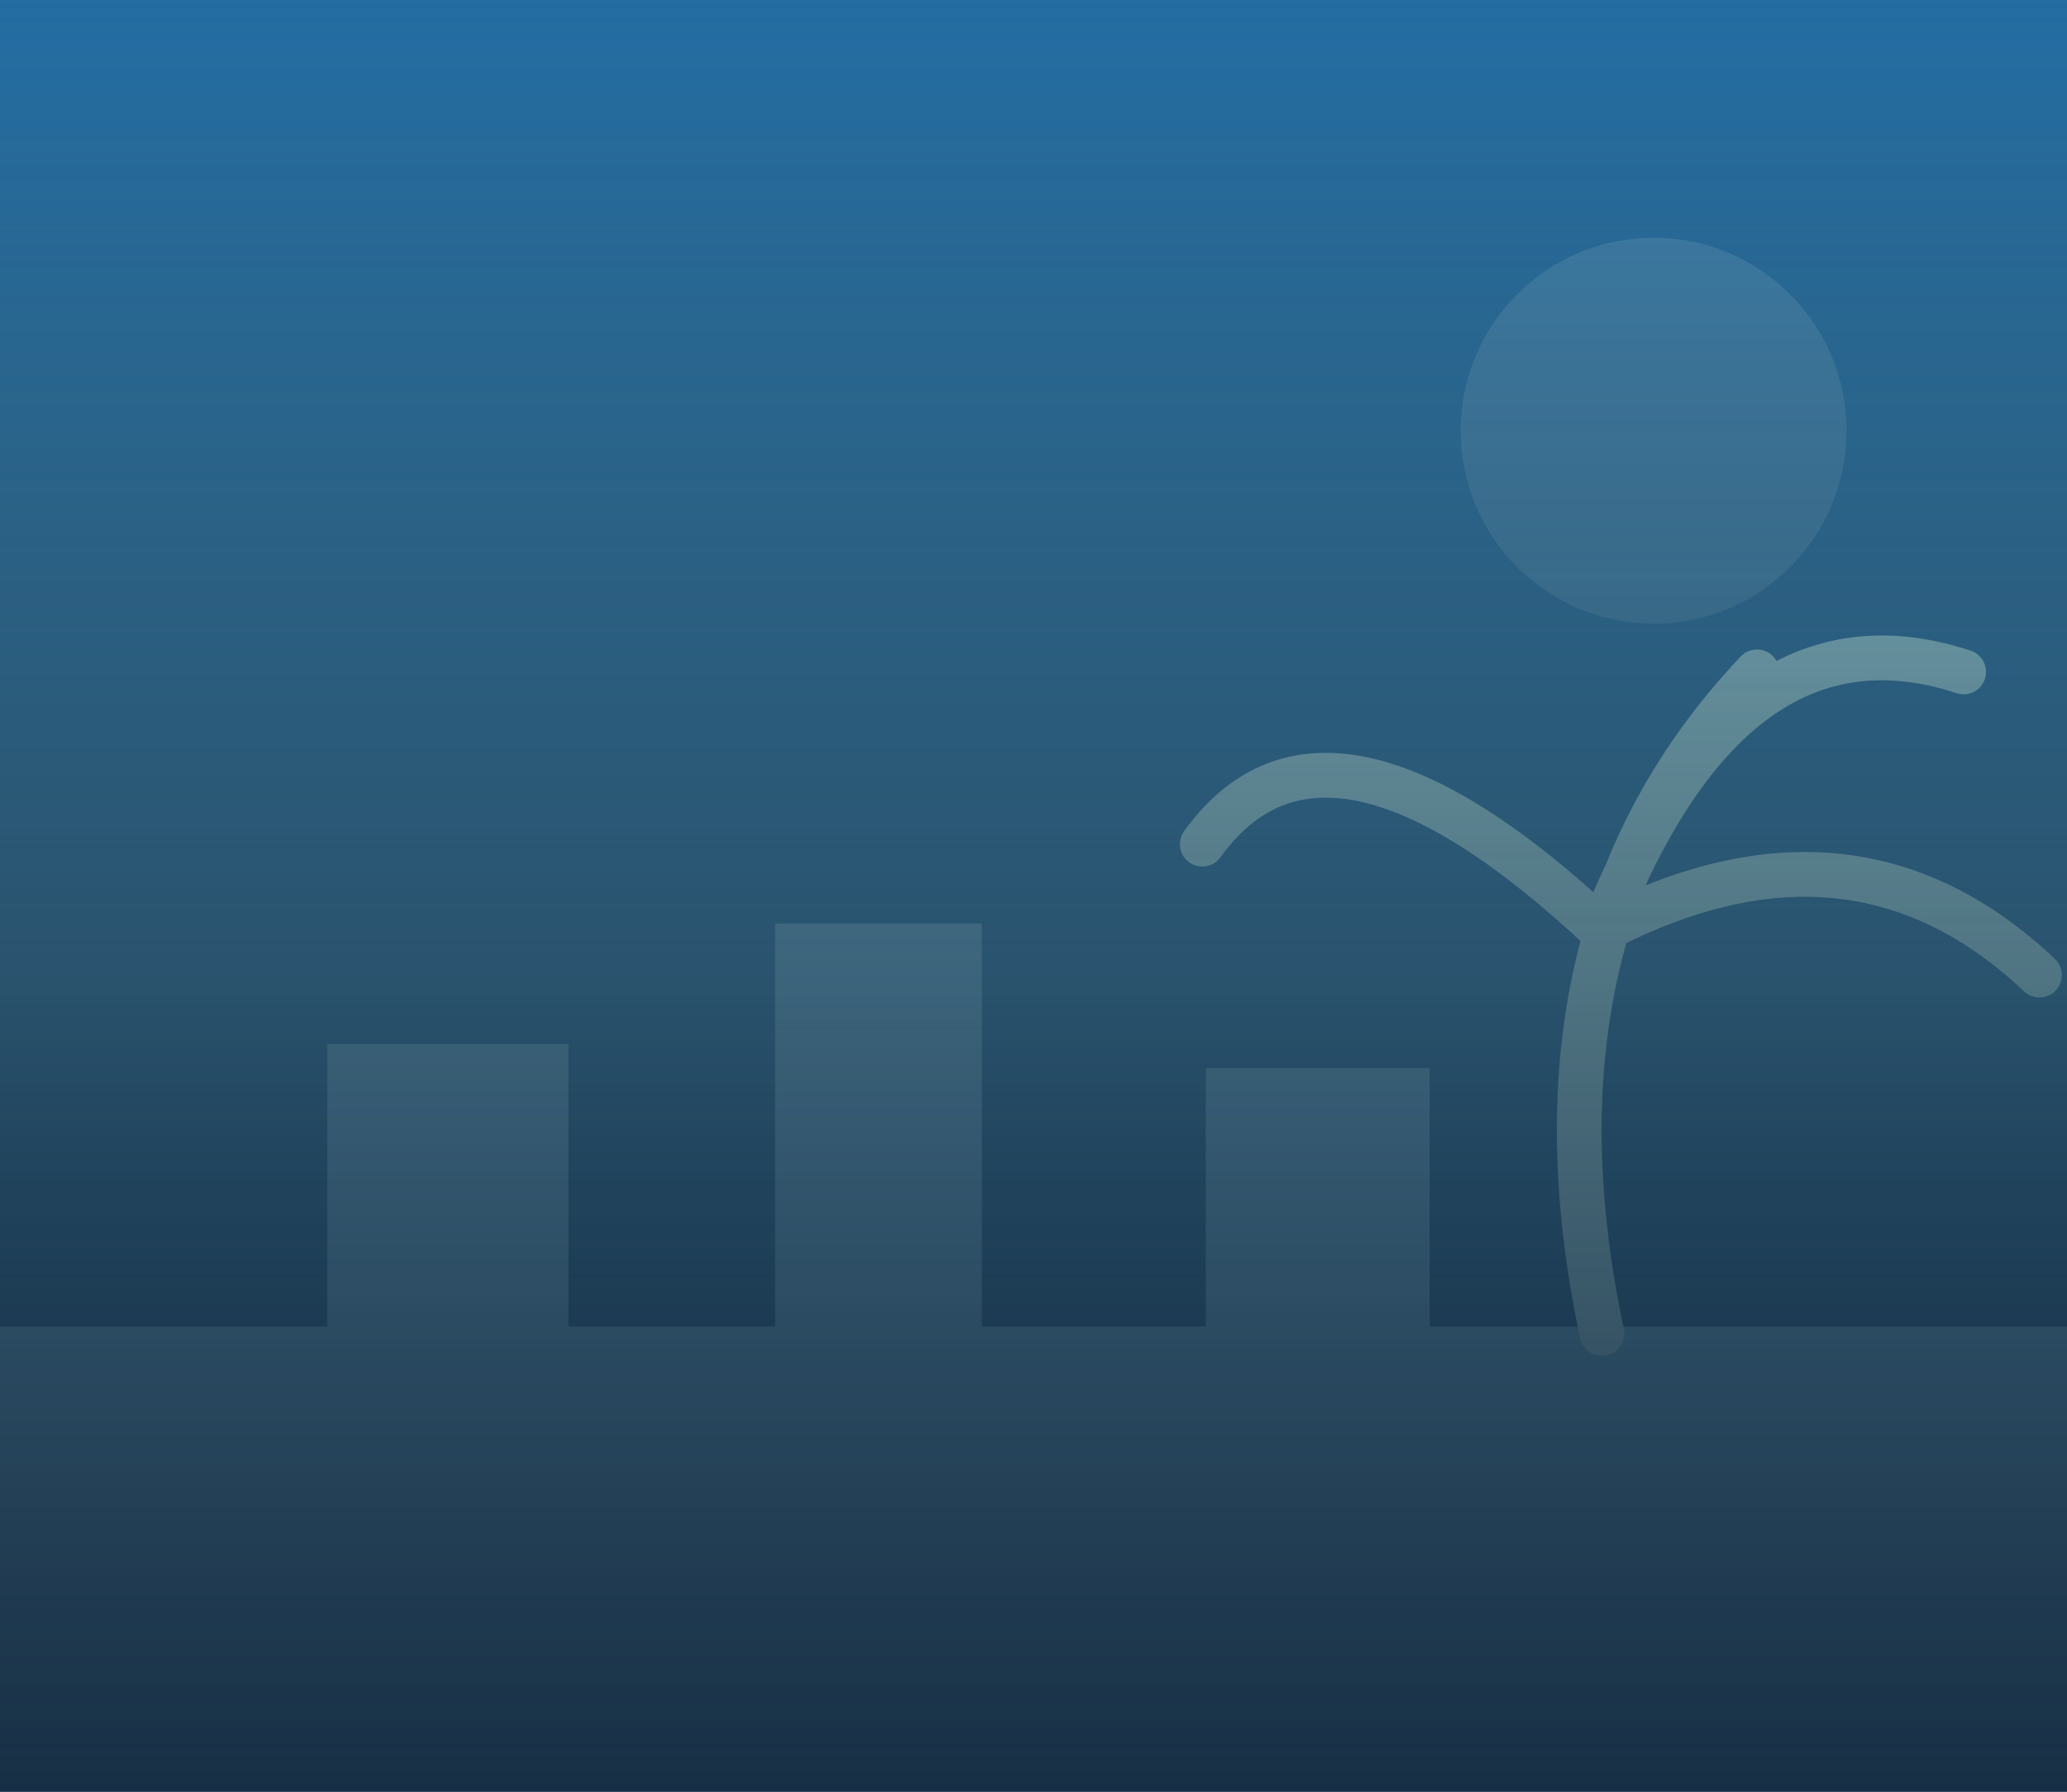
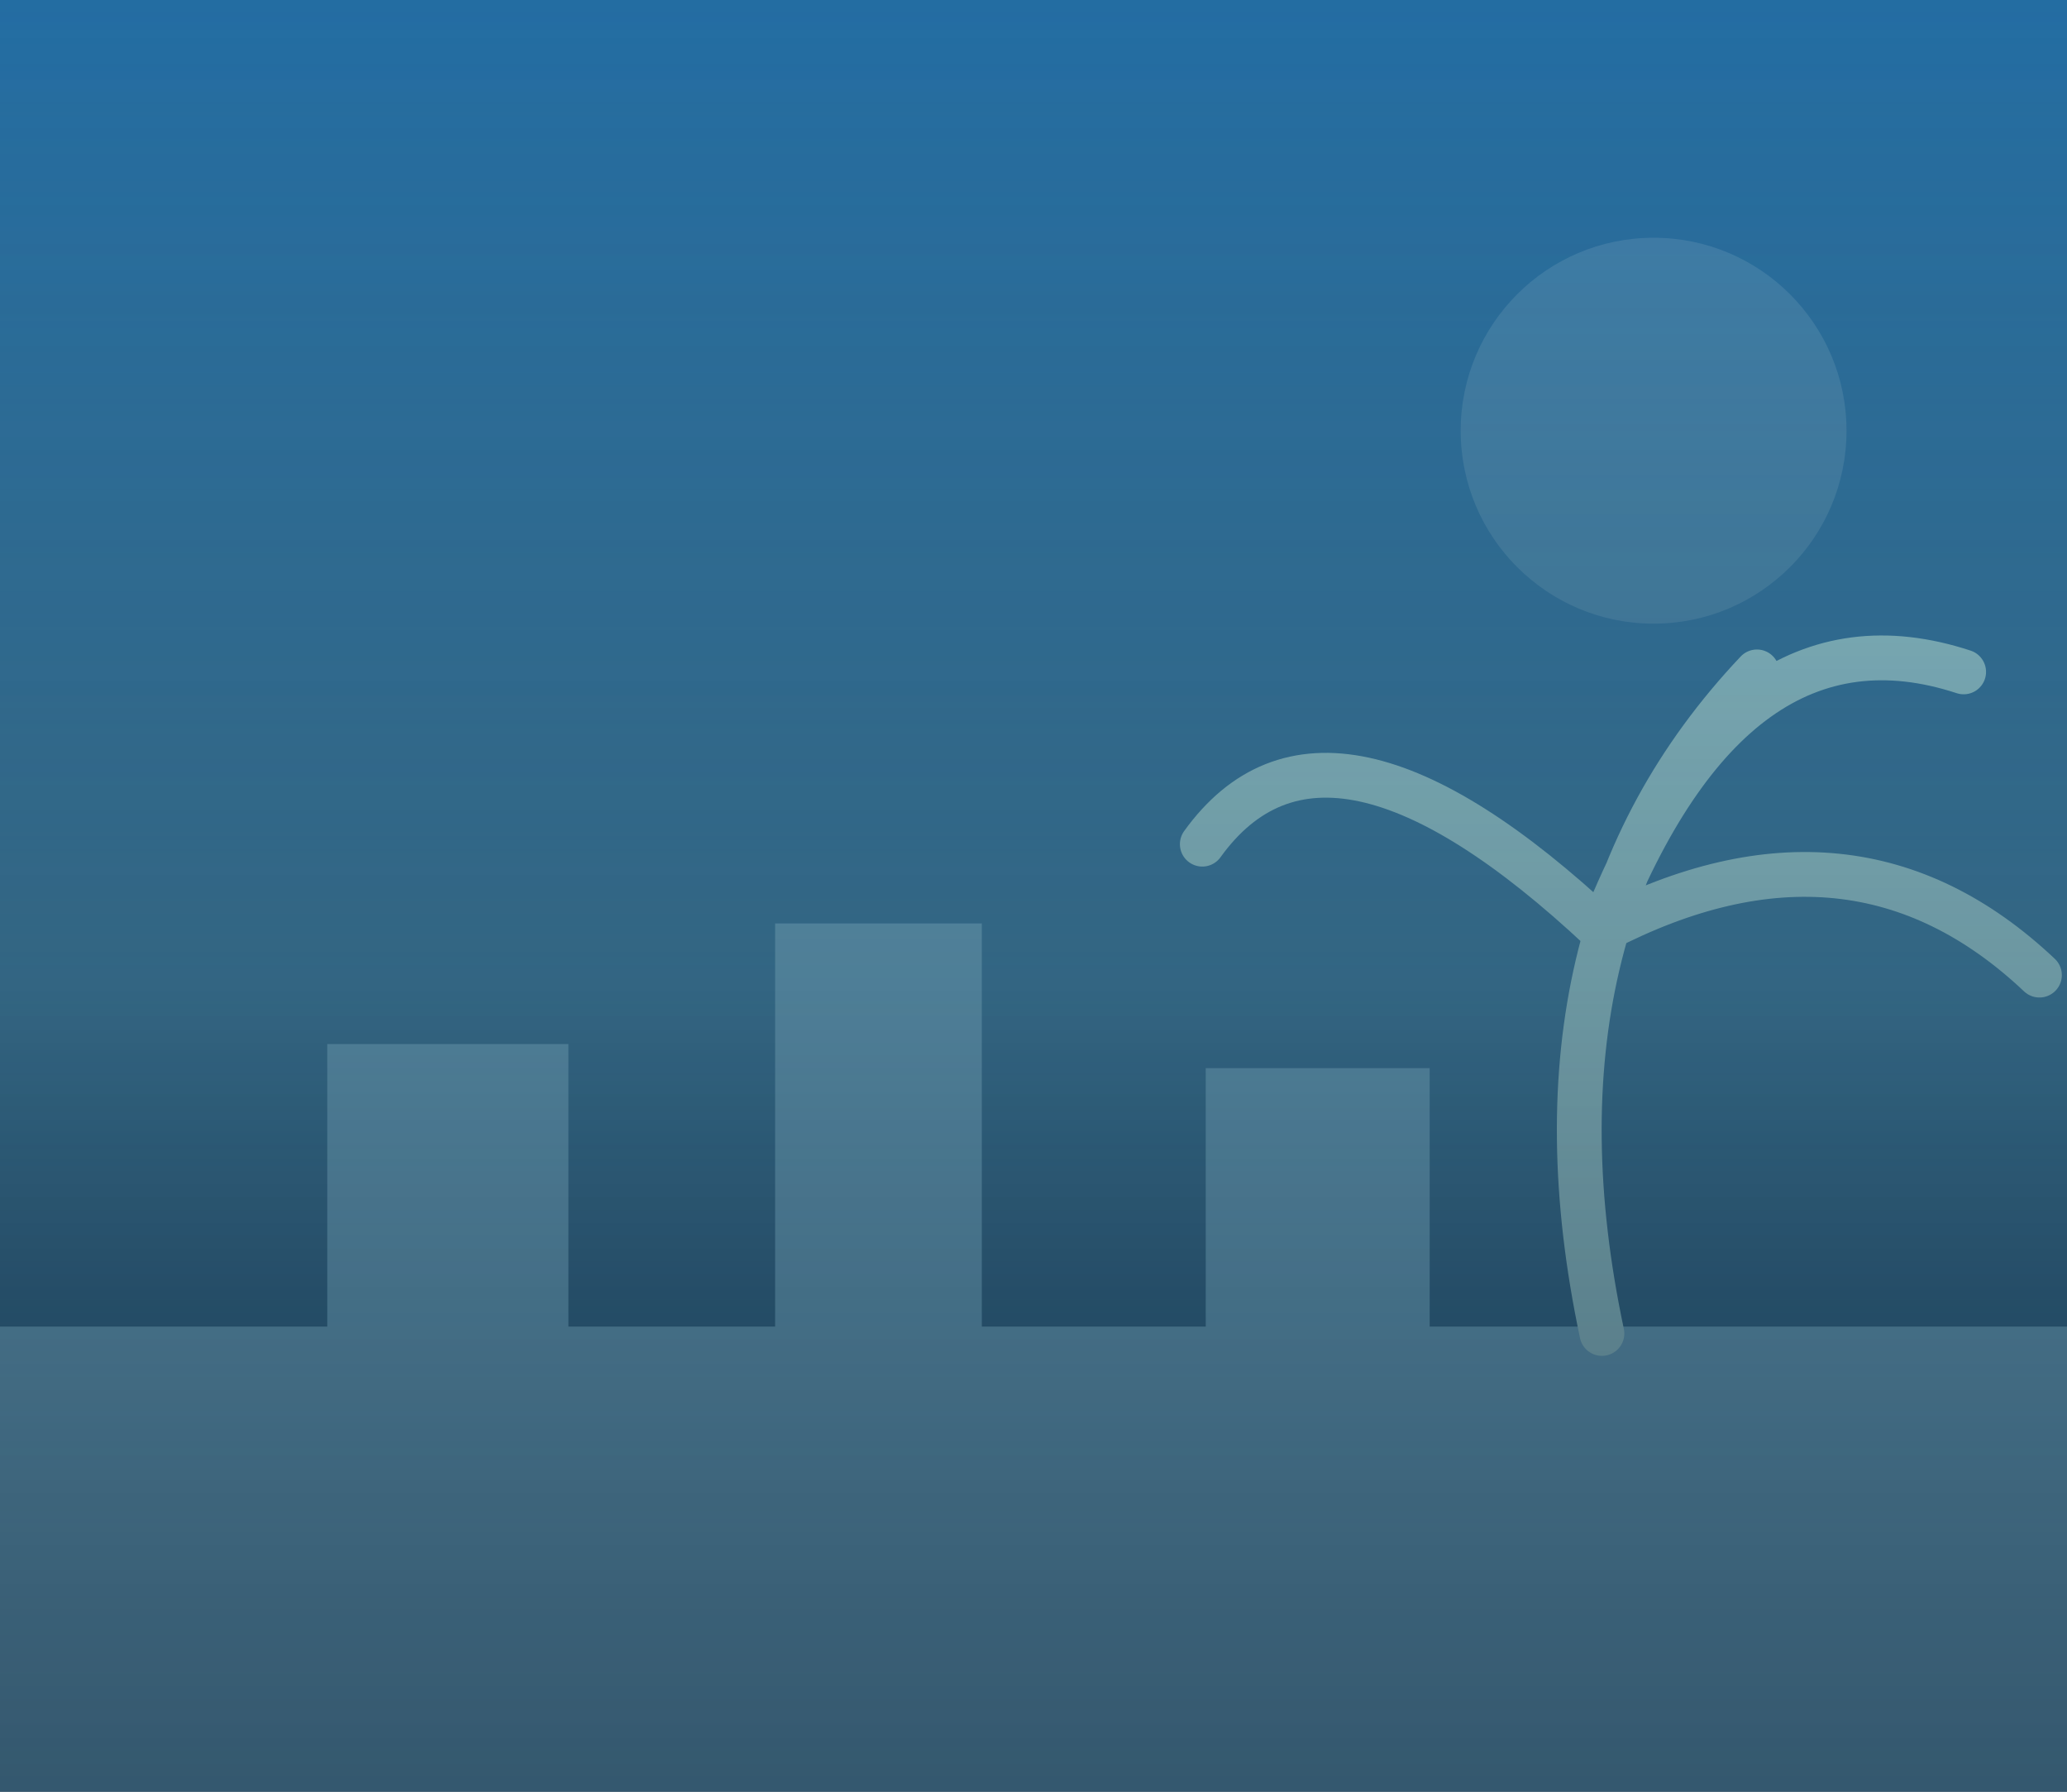
<svg xmlns="http://www.w3.org/2000/svg" viewBox="0 0 600 520" preserveAspectRatio="xMidYMid slice" role="img" aria-label="Tropical coastal city">
  <defs>
    <linearGradient id="sky" x1="0" y1="0" x2="0" y2="1">
      <stop stop-color="#236da3" />
      <stop offset=".55" stop-color="#407e9e" />
      <stop offset="1" stop-color="#16384f" />
    </linearGradient>
    <linearGradient id="fade" x1="0" y1="0" x2="0" y2="1">
      <stop stop-color="#152c42" stop-opacity="0" />
-       <stop offset="1" stop-color="#152c42" stop-opacity=".97" />
+       <stop offset="1" stop-color="#152c42" stop-opacity=".55" />
    </linearGradient>
  </defs>
  <path fill="url(#sky)" d="M0 0h600v520H0z" />
  <circle cx="480" cy="125" r="56" fill="#d7edf2" opacity=".13" />
  <g fill="#78b1c8" opacity=".7">
    <path d="M0 385h95v-82h70v82h60V268h60v117h65v-75h65v75h185v135H0Z" />
    <path d="M465 387q-25-118 45-192m-45 75q-80-75-116-25m116 25q38-97 105-75m-105 75q73-38 127 13" fill="none" stroke="#b4e3dd" stroke-width="13" stroke-linecap="round" />
  </g>
  <path fill="url(#fade)" d="M0 0h600v520H0z" />
</svg>
